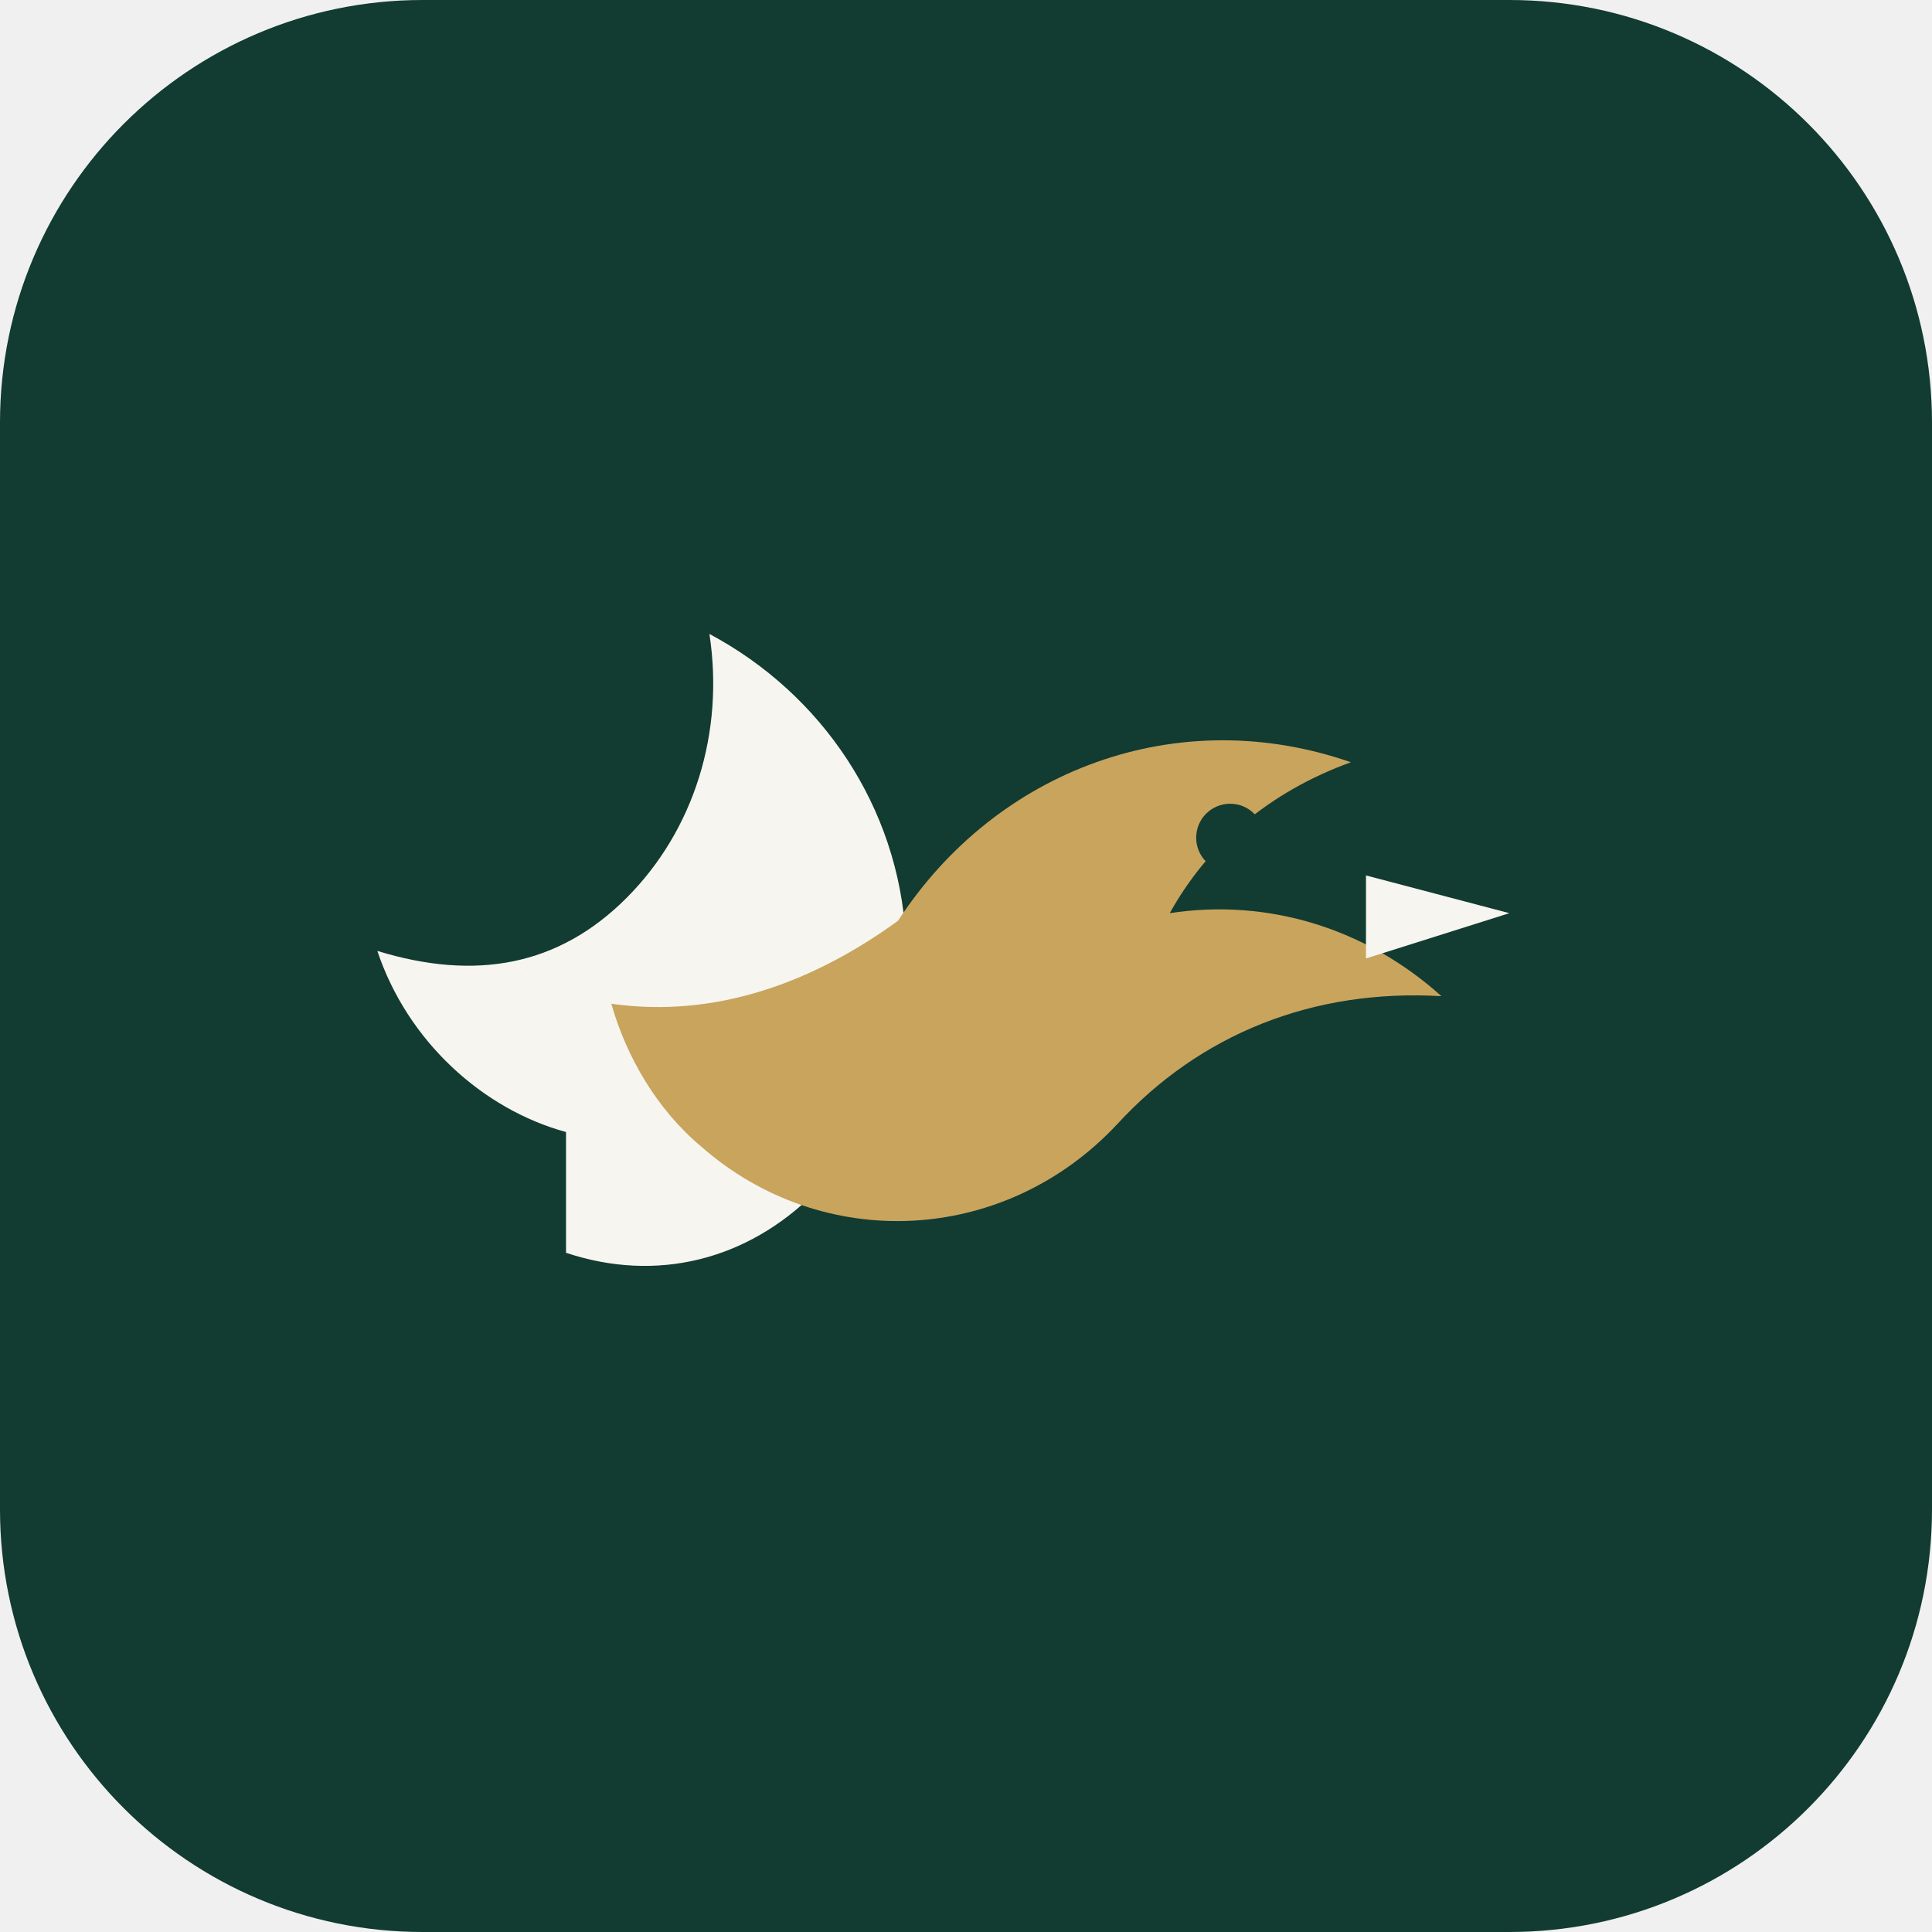
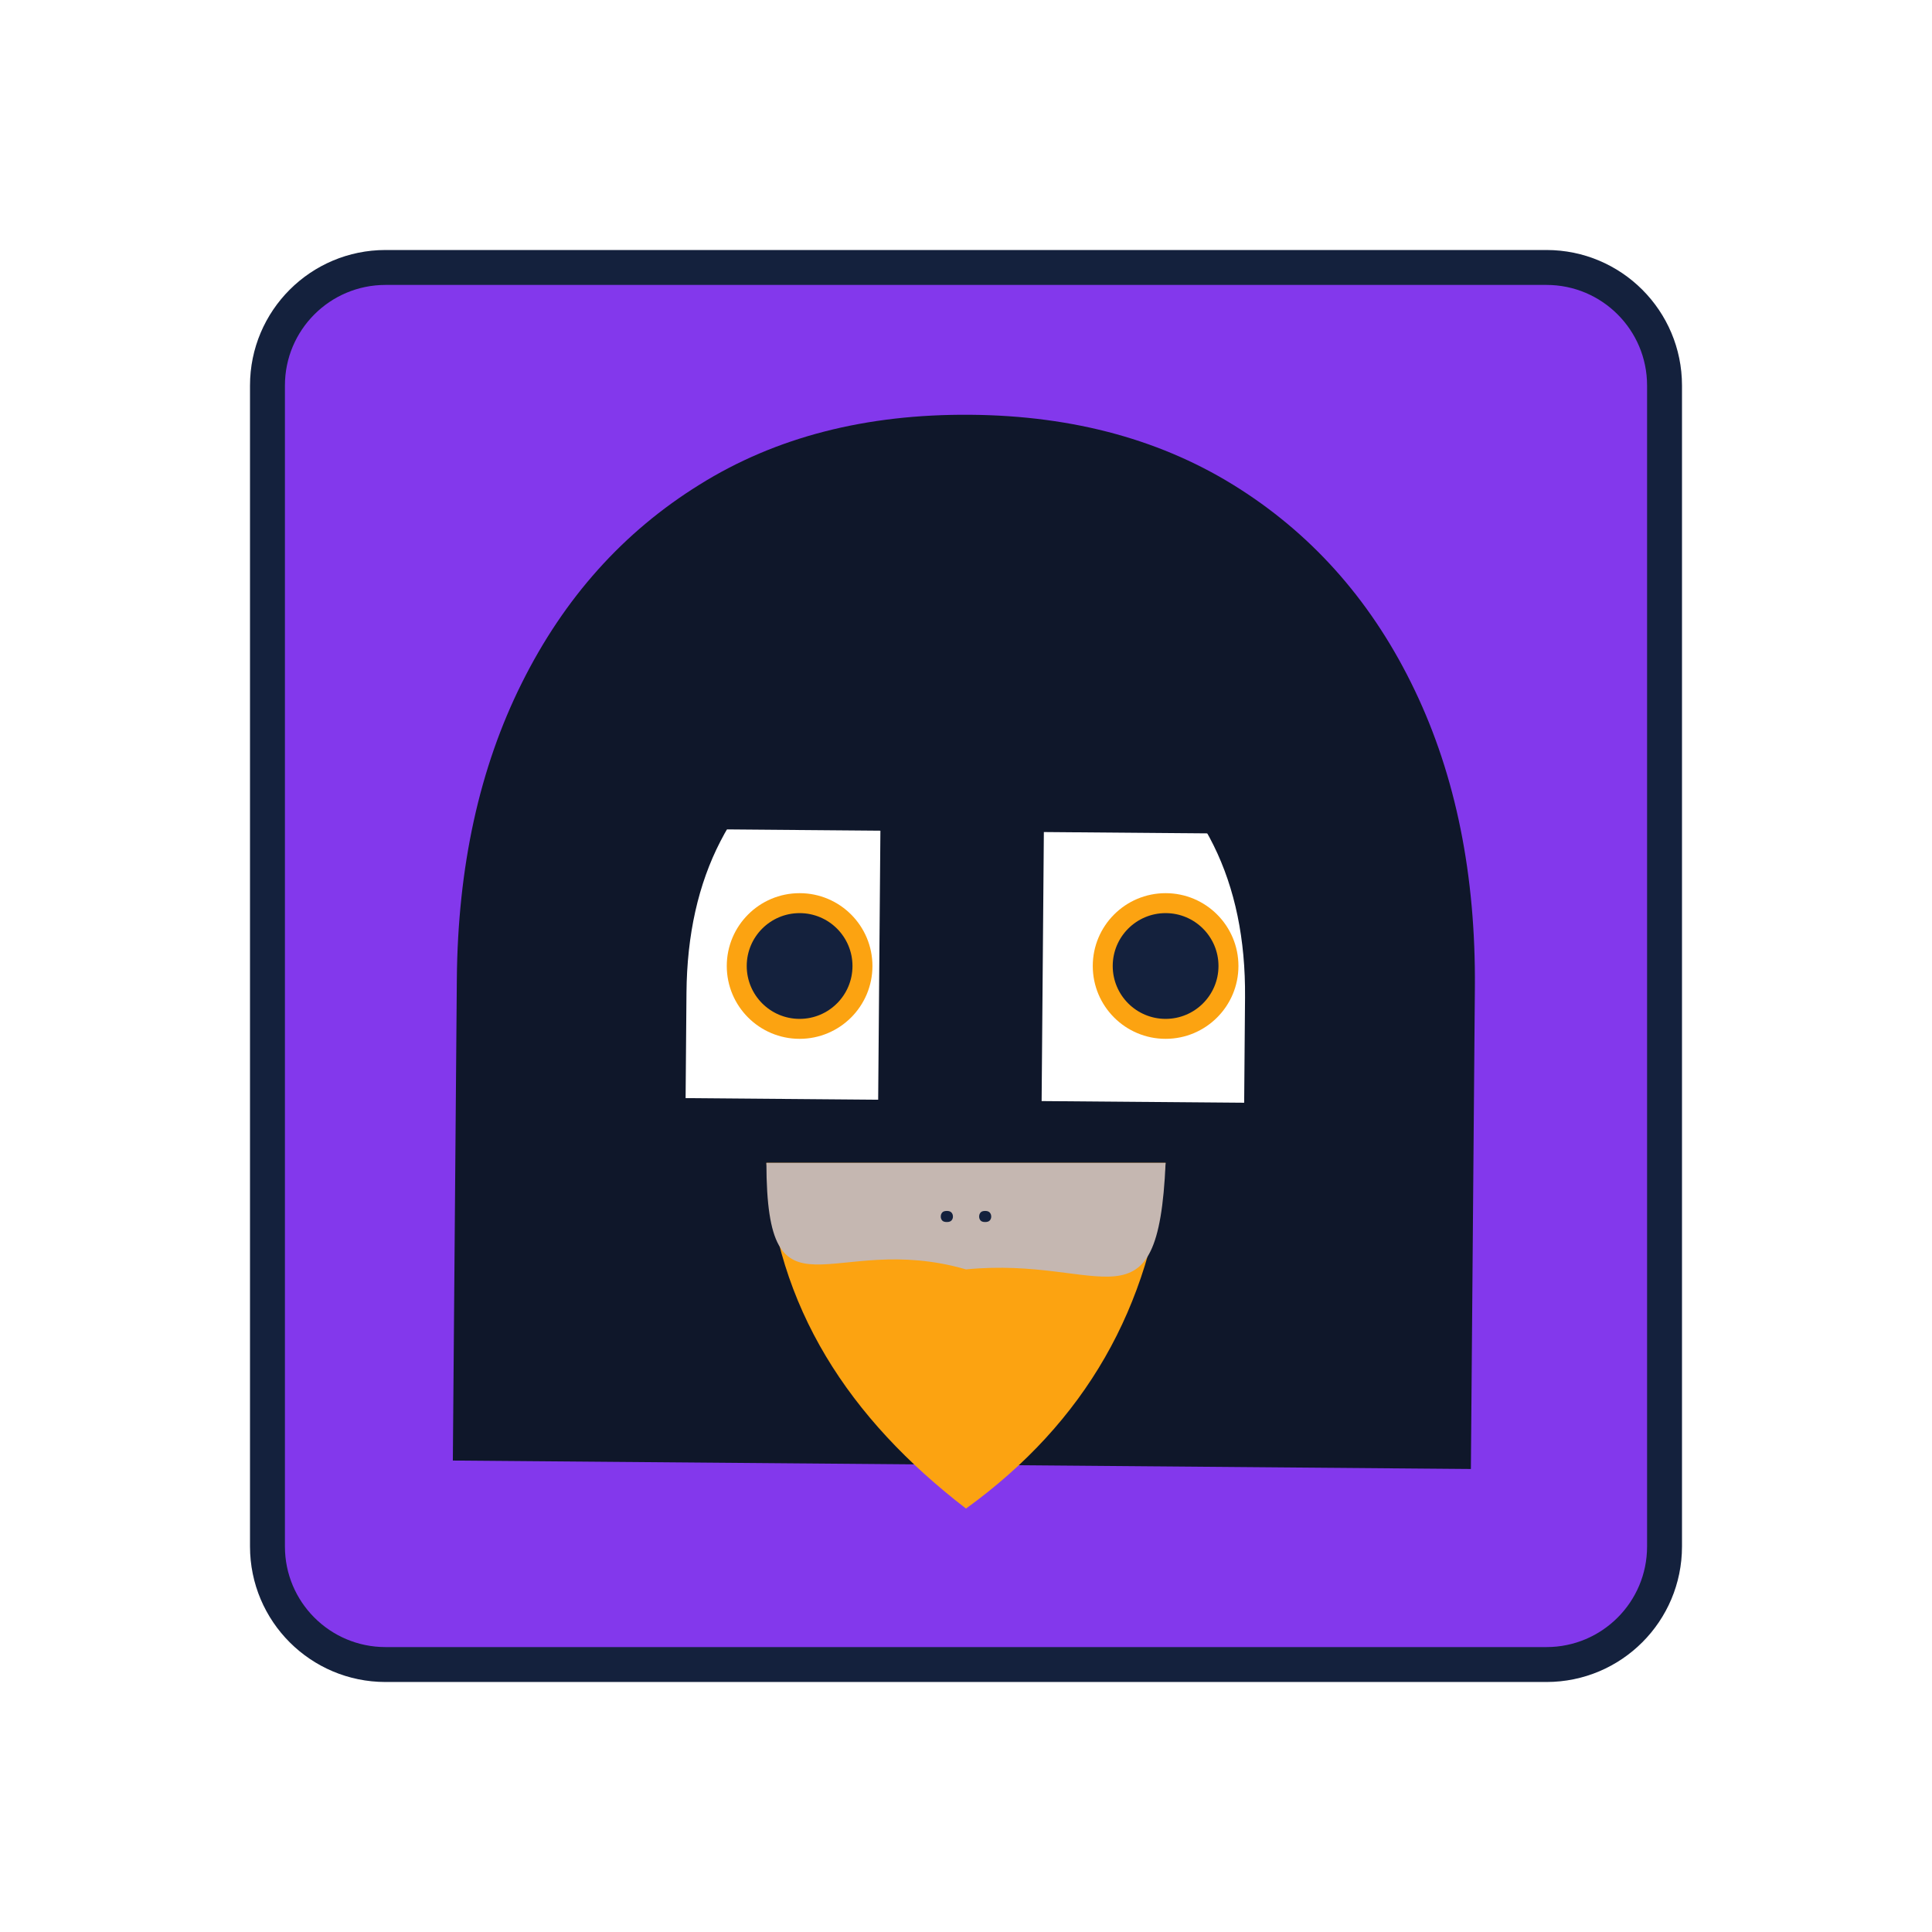
- <svg xmlns="http://www.w3.org/2000/svg" viewBox="0 0 512 512">
-   <rect width="512" height="512" rx="112" fill="#123B32" />
-   <path d="M150 300c-22-6-42-24-50-48 26 8 48 4 66-14 18-18 26-44 22-70 30 16 50 46 52 80 2 26-6 50-24 68-18 18-42 24-66 16z" fill="#F7F5F0" />
-   <path d="M238 244c26-40 74-58 120-42-22 8-38 22-48 40 26-4 52 4 72 22-34-2-64 10-86 34-30 32-78 34-110 6-12-10-20-24-24-38 28 4 54-6 76-22z" fill="#C8A45D" />
-   <circle cx="326" cy="222" r="9" fill="#123B32" />
-   <path d="M362 232l38 10-38 12z" fill="#F7F5F0" />
+ <svg xmlns="http://www.w3.org/2000/svg" width="512" height="512" viewBox="0 0 2160 2160" preserveAspectRatio="xMidYMid meet">
+   <rect x="0" y="0" width="2160" height="2160" fill="#FFFFFF" />
+   <rect x="299.03" y="299.03" width="1561.94" height="1561.94" rx="132" ry="132" id="مستطيل" style="fill:#8338EC;stroke:#14213D;stroke-linecap:round;stroke-linejoin:round;stroke-width:39.04;" />
+   <rect x="714.24" y="802.75" width="779.91" height="607.33" id="مستطيل 1" style="fill:#FFFFFF;stroke:#14213D;stroke-linecap:round;stroke-linejoin:round;stroke-width:39.04;" />
+   <g id="نص" transform="matrix(0.008296663, -0.9999656, 0.9999656, 0.008296663, 1080, 1080)">
+     <path d="M-557.65 569.11 L-557.65 -569.11 L-19.71 -569.11 Q169.27 -569.11 312.19 -499.24 Q455.51 -429.36 535.7 -302.32 Q616.29 -175.68 616.29 -0.2 Q616.29 174.09 535.7 301.92 Q455.51 429.36 312.19 499.24 Q169.27 569.11 -19.71 569.11 L-557.65 569.11 L-557.65 569.11 Z M-235.68 312.25 L-32.41 312.25 Q64.85 312.25 137.11 275.72 Q209.76 239.2 250.25 168.53 Q291.15 97.46 291.15 -0.2 Q291.15 -99.05 250.25 -168.93 Q209.76 -239.2 137.11 -275.72 Q64.85 -312.25 -32.41 -312.25 L-235.68 -312.25 L-235.68 312.25 L-235.68 312.25 Z" fill="#0F172A" />
+   </g>
+   <g id="نص 1" transform="matrix(0.008296663, -0.9999656, 0.9999656, 0.008296663, 1080, 1080)">
+     <path d="M150.48 389.85 L150.48 -389.85 L371.03 -389.85 L371.03 389.85 L150.48 389.85 L150.48 389.85 Z M-370.86 389.85 L-370.86 -389.85 L-150.31 -389.85 L-150.31 389.85 L-370.86 389.85 L-370.86 389.85 Z M-166.08 85.8 L-166.08 -96.95 L165.98 -96.95 L165.98 85.8 L-166.08 85.8 L-166.08 85.8 Z" fill="#0F172A" />
+   </g>
+   <path transform="matrix(-1, 8.48960277430441e-17, -1.47547429298791e-16, -1, 2160, 2727.149)" d="M856.84 1427.08 C873.86 1265.73 946.18 1137.36 1080 1040.55 C1210.28 1140.86 1292.99 1265.42 1303.16 1427.08 L856.84 1427.08 Z" id="مسار" style="fill:#FCA311;" />
+   <path transform="matrix(-1, 8.48960277430441e-17, -1.47547429298791e-16, -1, 2160, 2727.149)" d="M856.84 1427.08 C865.31 1232.61 925.51 1323.18 1080 1307.94 C1231.09 1351.78 1302.86 1239.09 1303.16 1427.08 L856.84 1427.08 Z" id="مسار 1" style="fill:#C5B7B1;" />
+   <ellipse cx="1303.16" cy="1080" rx="81.43" ry="81.43" id="شكل بيضاوي" style="fill:#FCA311;" />
+   <ellipse cx="893.97" cy="1080" rx="81.43" ry="81.43" id="شكل بيضاوي 1" style="fill:#FCA311;" />
+   <ellipse cx="893.97" cy="1080" rx="59.12" ry="59.12" id="شكل بيضاوي 2" style="fill:#14213D;" />
+   <ellipse cx="1303.16" cy="1080" rx="59.12" ry="59.12" id="شكل بيضاوي 3" style="fill:#14213D;" />
+   <g id="نص 2" transform="matrix(-1.52719371581165e-05, -1, 1, -1.52719371582257e-05, 1080, 1360.044)">
+     <path d="M-6.2 -21.39 Q-6.2 -25.2 -4.42 -26.68 Q-2.61 -28.2 -0.09 -28.2 Q2.49 -28.2 4.35 -26.68 Q6.2 -25.2 6.2 -21.39 Q6.2 -17.8 4.35 -16.19 Q2.49 -14.6 -0.09 -14.6 Q-2.61 -14.6 -4.42 -16.19 Q-6.2 -17.8 -6.2 -21.39 L-6.2 -21.39 Z M-6.2 21.41 Q-6.2 17.7 -4.42 16.21 Q-2.61 14.7 -0.09 14.7 Q2.49 14.7 4.35 16.21 Q6.2 17.7 6.2 21.41 Q6.2 25 4.35 26.61 Q2.49 28.2 -0.09 28.2 Q-2.61 28.2 -4.42 26.61 Q-6.2 25 -6.2 21.41 L-6.2 21.41 Z" fill="#14213D" />
+   </g>
</svg>
